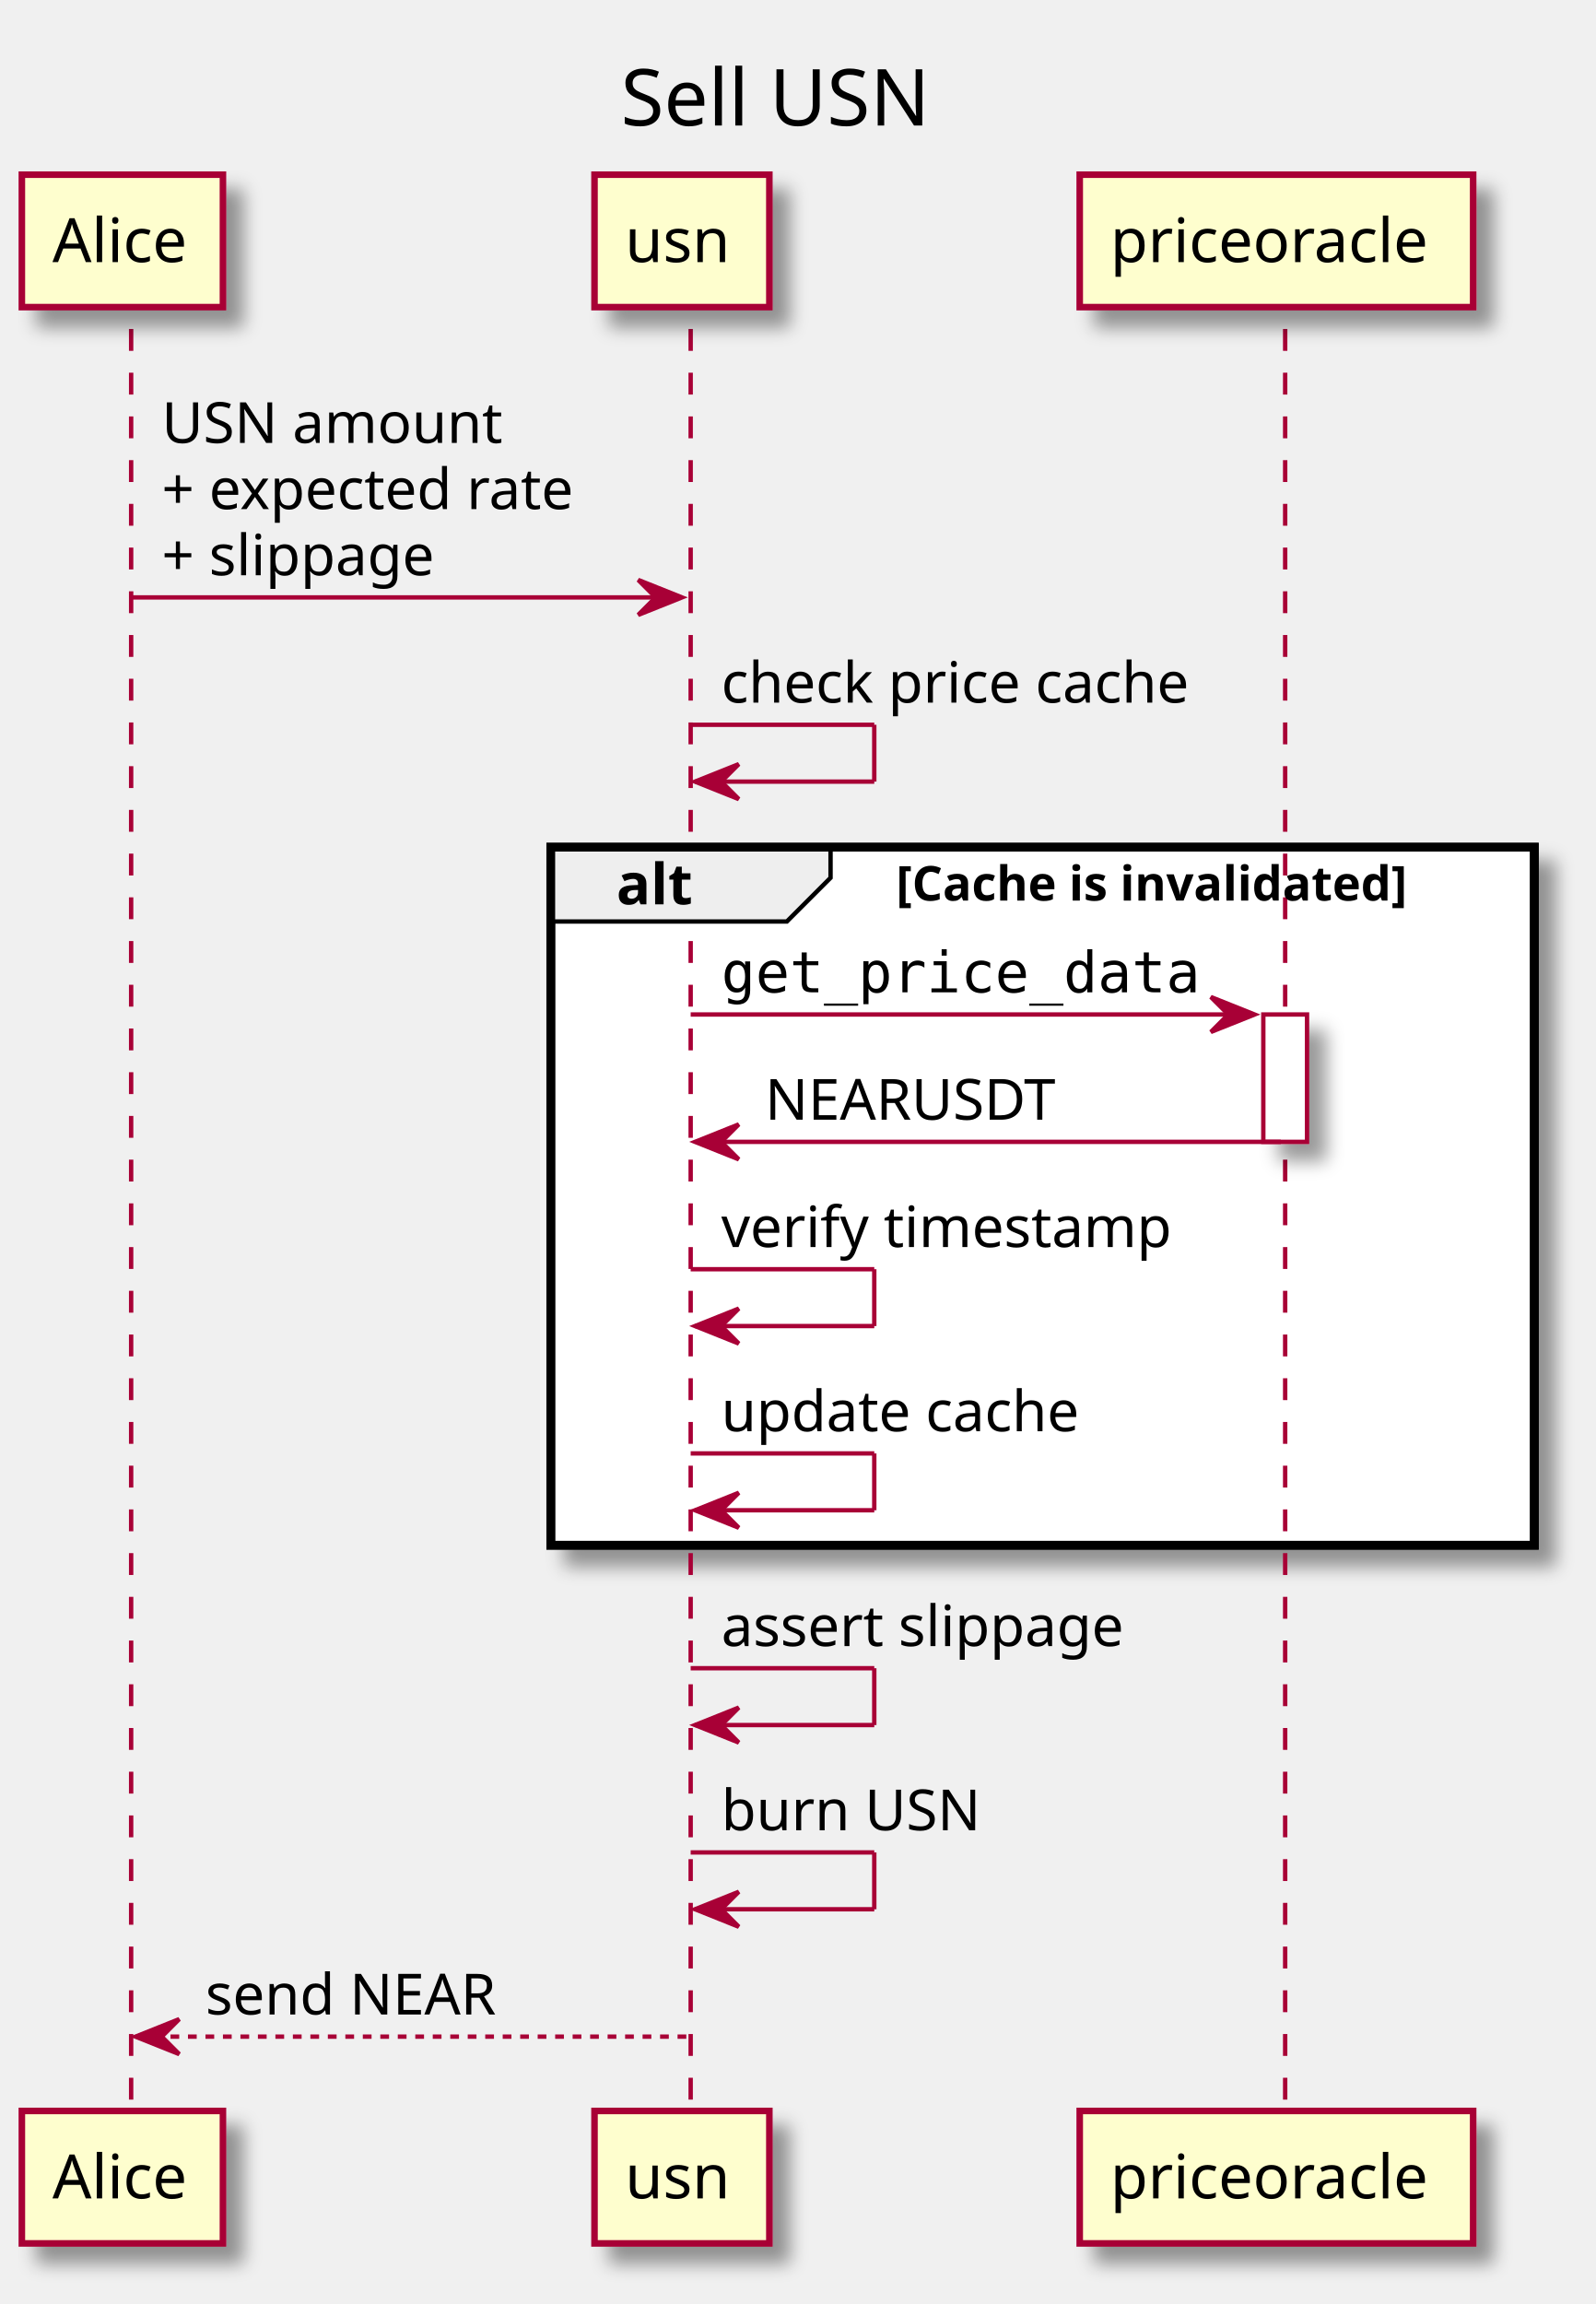
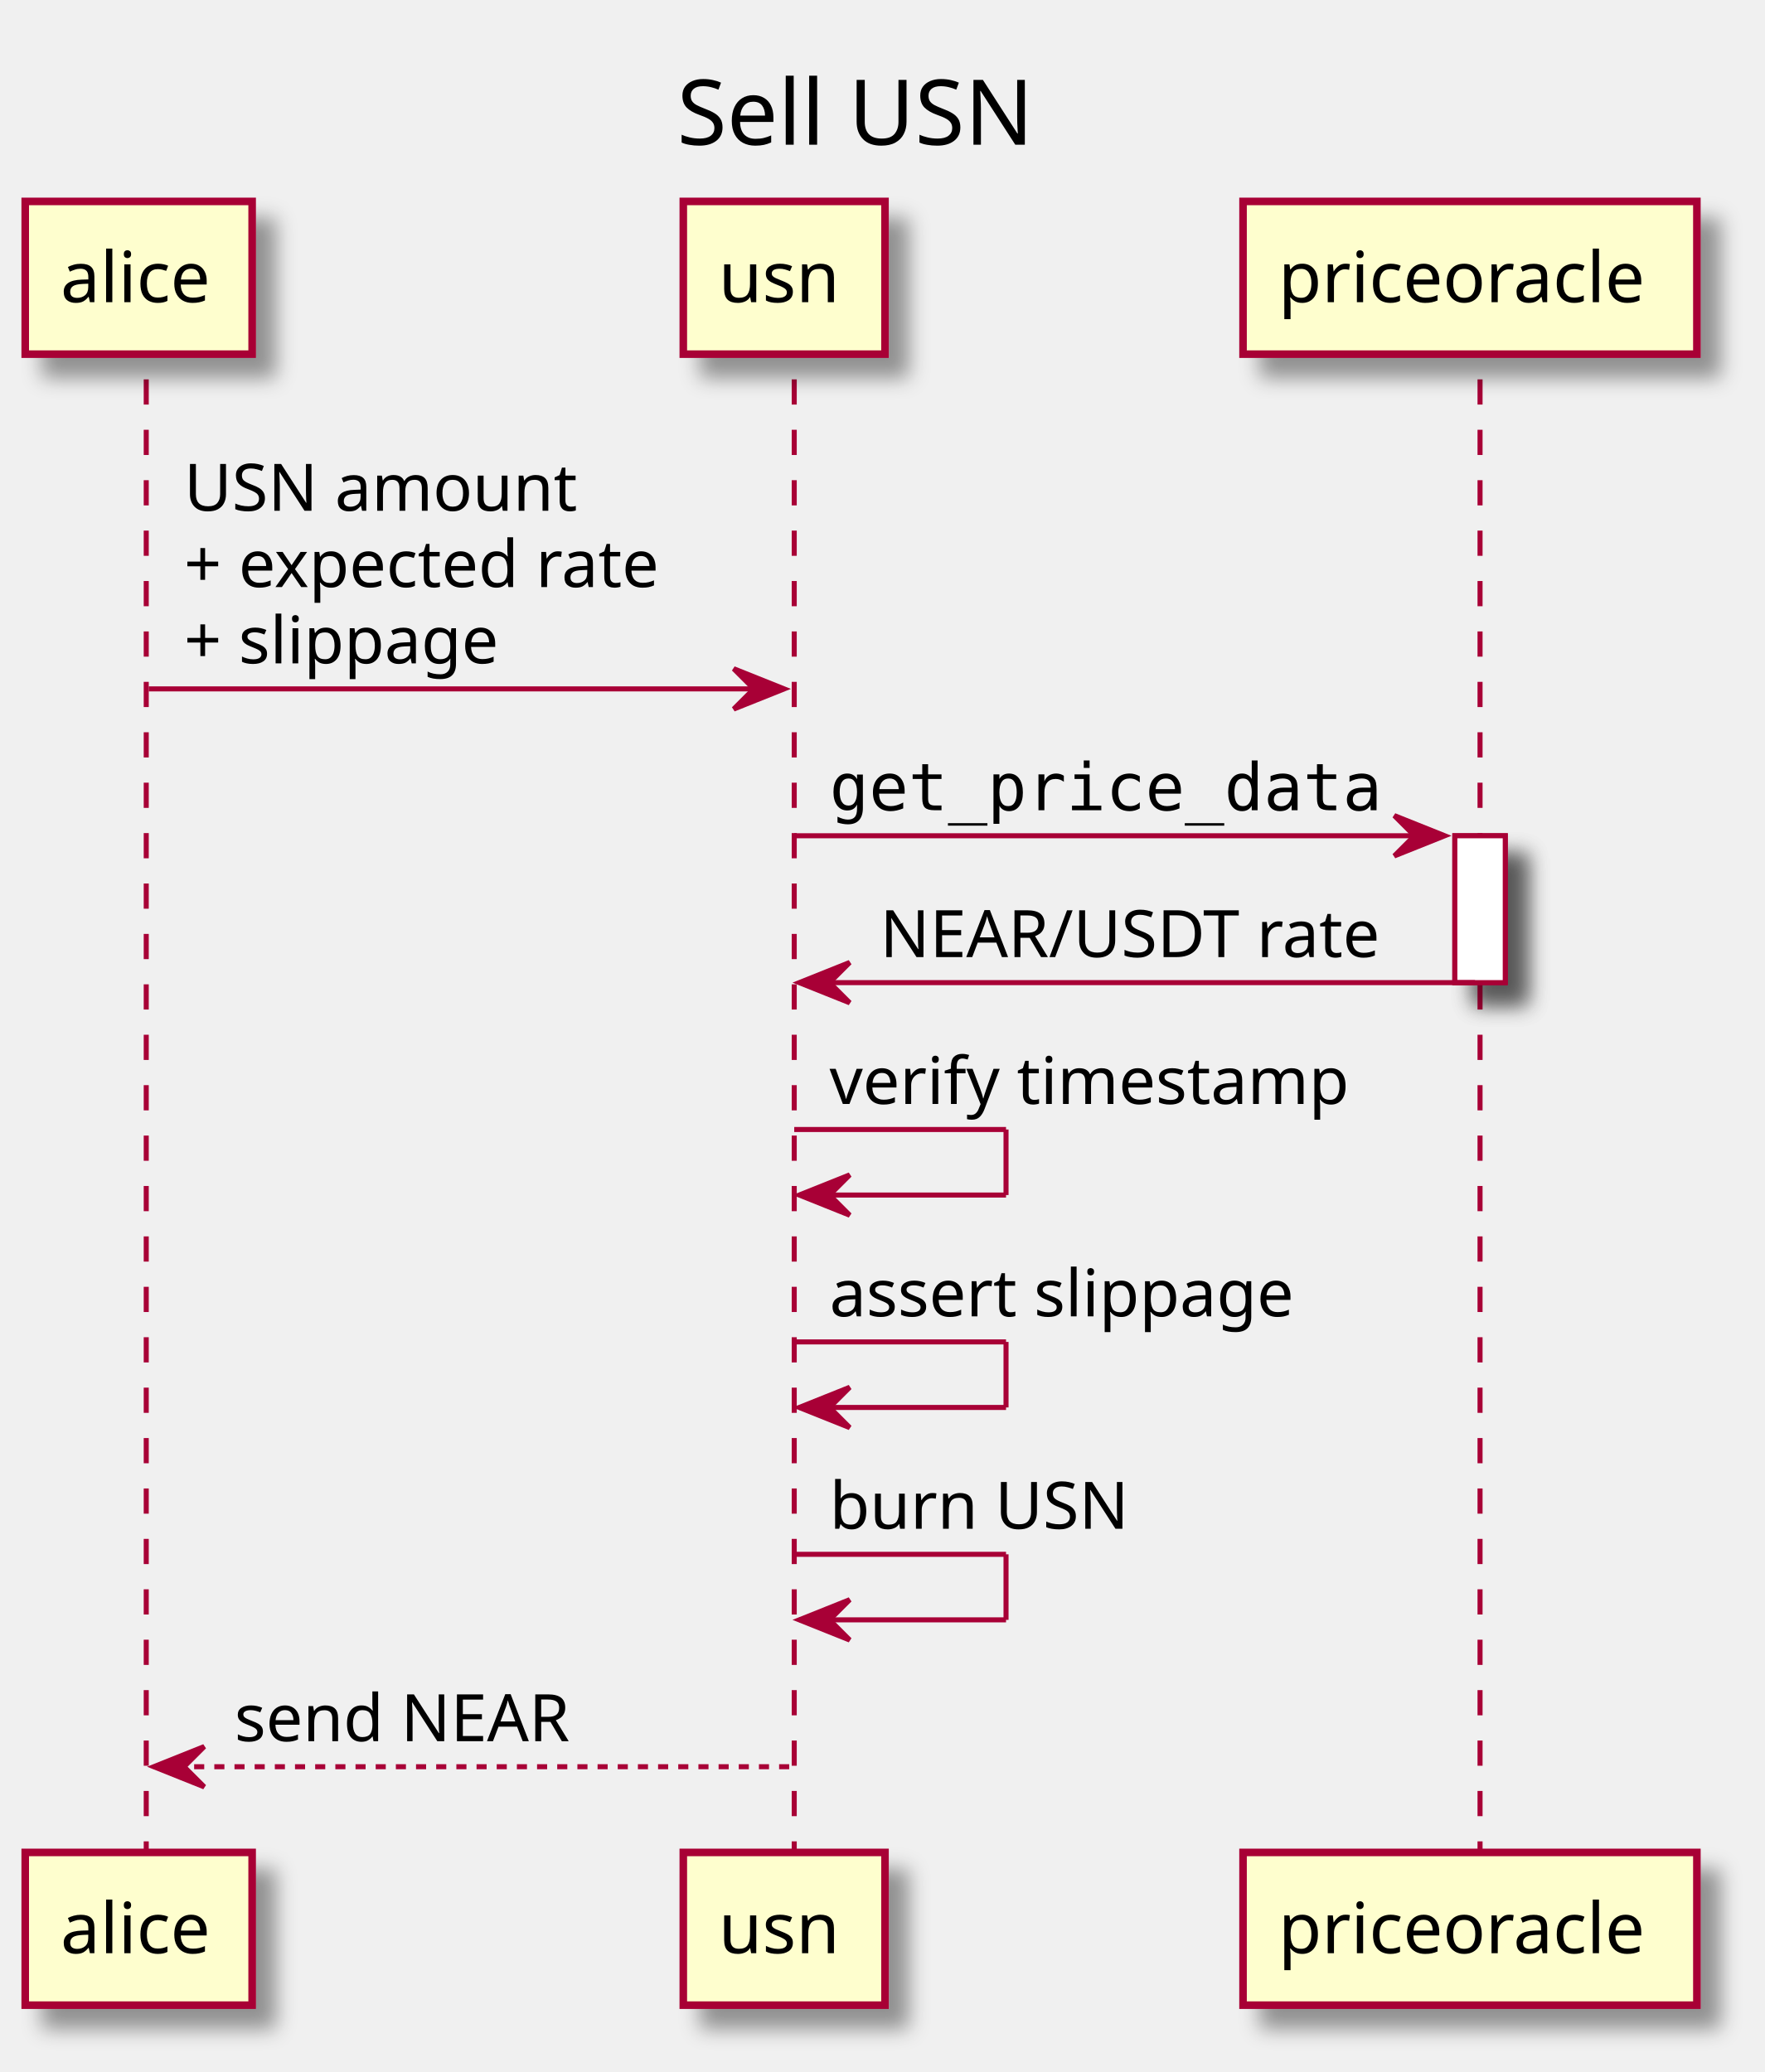
- <svg xmlns="http://www.w3.org/2000/svg" contentScriptType="application/ecmascript" contentStyleType="text/css" height="527px" preserveAspectRatio="none" style="width:365px;height:527px;background:#FFFFFF;" version="1.1" viewBox="0 0 365 527" width="365px" zoomAndPan="magnify">
+ <svg xmlns="http://www.w3.org/2000/svg" contentScriptType="application/ecmascript" contentStyleType="text/css" height="411px" preserveAspectRatio="none" style="width:350px;height:411px;background:#FFFFFF;" version="1.1" viewBox="0 0 350 411" width="350px" zoomAndPan="magnify">
  <defs>
-     <filter height="300%" id="f1int8kgg2w987" width="300%" x="-1" y="-1">
+     <filter height="300%" id="f1ivl4ypislfyx" width="300%" x="-1" y="-1">
      <feGaussianBlur result="blurOut" stdDeviation="2.0" />
      <feColorMatrix in="blurOut" result="blurOut2" type="matrix" values="0 0 0 0 0 0 0 0 0 0 0 0 0 0 0 0 0 0 .4 0" />
      <feOffset dx="4.0" dy="4.0" in="blurOut2" result="blurOut3" />
      <feBlend in="SourceGraphic" in2="blurOut3" mode="normal" />
    </filter>
  </defs>
  <g>
-     <text fill="#000000" font-family="sans-serif" font-size="18" lengthAdjust="spacing" textLength="77" x="142" y="28.708">Sell USN</text>
-     <rect fill="#FFFFFF" filter="url(#f1int8kgg2w987)" height="29.133" style="stroke:#A80036;stroke-width:1.0;" width="10" x="289" y="232.047" />
-     <rect fill="#FFFFFF" filter="url(#f1int8kgg2w987)" height="159.664" style="stroke:#000000;stroke-width:2.0;" width="225" x="126" y="193.781" />
-     <line style="stroke:#A80036;stroke-width:1.0;stroke-dasharray:5.0,5.0;" x1="30" x2="30" y1="75.25" y2="483.844" />
-     <line style="stroke:#A80036;stroke-width:1.0;stroke-dasharray:5.0,5.0;" x1="158" x2="158" y1="75.25" y2="483.844" />
-     <line style="stroke:#A80036;stroke-width:1.0;stroke-dasharray:5.0,5.0;" x1="294" x2="294" y1="75.25" y2="483.844" />
-     <rect fill="#FEFECE" filter="url(#f1int8kgg2w987)" height="30.297" style="stroke:#A80036;stroke-width:1.5;" width="46" x="5" y="39.953" />
-     <text fill="#000000" font-family="sans-serif" font-size="14" lengthAdjust="spacing" textLength="32" x="12" y="59.948">Alice</text>
-     <rect fill="#FEFECE" filter="url(#f1int8kgg2w987)" height="30.297" style="stroke:#A80036;stroke-width:1.5;" width="46" x="5" y="482.844" />
-     <text fill="#000000" font-family="sans-serif" font-size="14" lengthAdjust="spacing" textLength="32" x="12" y="502.839">Alice</text>
-     <rect fill="#FEFECE" filter="url(#f1int8kgg2w987)" height="30.297" style="stroke:#A80036;stroke-width:1.5;" width="40" x="136" y="39.953" />
-     <text fill="#000000" font-family="sans-serif" font-size="14" lengthAdjust="spacing" textLength="26" x="143" y="59.948">usn</text>
-     <rect fill="#FEFECE" filter="url(#f1int8kgg2w987)" height="30.297" style="stroke:#A80036;stroke-width:1.5;" width="40" x="136" y="482.844" />
-     <text fill="#000000" font-family="sans-serif" font-size="14" lengthAdjust="spacing" textLength="26" x="143" y="502.839">usn</text>
-     <rect fill="#FEFECE" filter="url(#f1int8kgg2w987)" height="30.297" style="stroke:#A80036;stroke-width:1.5;" width="90" x="247" y="39.953" />
-     <text fill="#000000" font-family="sans-serif" font-size="14" lengthAdjust="spacing" textLength="76" x="254" y="59.948">priceoracle</text>
-     <rect fill="#FEFECE" filter="url(#f1int8kgg2w987)" height="30.297" style="stroke:#A80036;stroke-width:1.5;" width="90" x="247" y="482.844" />
-     <text fill="#000000" font-family="sans-serif" font-size="14" lengthAdjust="spacing" textLength="76" x="254" y="502.839">priceoracle</text>
-     <rect fill="#FFFFFF" filter="url(#f1int8kgg2w987)" height="29.133" style="stroke:#A80036;stroke-width:1.0;" width="10" x="289" y="232.047" />
-     <polygon fill="#A80036" points="146,132.648,156,136.648,146,140.648,150,136.648" style="stroke:#A80036;stroke-width:1.0;" />
-     <line style="stroke:#A80036;stroke-width:1.0;" x1="30" x2="152" y1="136.648" y2="136.648" />
-     <text fill="#000000" font-family="sans-serif" font-size="13" lengthAdjust="spacing" textLength="83" x="37" y="101.317">USN amount</text>
-     <text fill="#000000" font-family="sans-serif" font-size="13" lengthAdjust="spacing" textLength="104" x="37" y="116.45">+ expected rate</text>
-     <text fill="#000000" font-family="sans-serif" font-size="13" lengthAdjust="spacing" textLength="68" x="37" y="131.583">+ slippage</text>
-     <line style="stroke:#A80036;stroke-width:1.0;" x1="158" x2="200" y1="165.781" y2="165.781" />
-     <line style="stroke:#A80036;stroke-width:1.0;" x1="200" x2="200" y1="165.781" y2="178.781" />
-     <line style="stroke:#A80036;stroke-width:1.0;" x1="159" x2="200" y1="178.781" y2="178.781" />
-     <polygon fill="#A80036" points="169,174.781,159,178.781,169,182.781,165,178.781" style="stroke:#A80036;stroke-width:1.0;" />
-     <text fill="#000000" font-family="sans-serif" font-size="13" lengthAdjust="spacing" textLength="114" x="165" y="160.715">check price cache</text>
-     <path d="M126,193.781 L190,193.781 L190,200.781 L180,210.781 L126,210.781 L126,193.781 " fill="#EEEEEE" style="stroke:#000000;stroke-width:1.0;" />
-     <rect fill="none" height="159.664" style="stroke:#000000;stroke-width:2.0;" width="225" x="126" y="193.781" />
-     <text fill="#000000" font-family="sans-serif" font-size="13" font-weight="bold" lengthAdjust="spacing" textLength="19" x="141" y="206.848">alt</text>
-     <text fill="#000000" font-family="sans-serif" font-size="11" font-weight="bold" lengthAdjust="spacing" textLength="141" x="205" y="205.992">[Cache is invalidated]</text>
-     <polygon fill="#A80036" points="277,228.047,287,232.047,277,236.047,281,232.047" style="stroke:#A80036;stroke-width:1.0;" />
-     <line style="stroke:#A80036;stroke-width:1.0;" x1="158" x2="283" y1="232.047" y2="232.047" />
-     <text fill="#000000" font-family="monospace" font-size="13" lengthAdjust="spacing" textLength="112" x="165" y="226.981">get_price_data</text>
-     <polygon fill="#A80036" points="169,257.18,159,261.18,169,265.18,165,261.18" style="stroke:#A80036;stroke-width:1.0;" />
-     <line style="stroke:#A80036;stroke-width:1.0;" x1="163" x2="293" y1="261.18" y2="261.18" />
-     <text fill="#000000" font-family="sans-serif" font-size="13" lengthAdjust="spacing" textLength="71" x="175" y="256.114">NEARUSDT</text>
-     <line style="stroke:#A80036;stroke-width:1.0;" x1="158" x2="200" y1="290.312" y2="290.312" />
-     <line style="stroke:#A80036;stroke-width:1.0;" x1="200" x2="200" y1="290.312" y2="303.312" />
-     <line style="stroke:#A80036;stroke-width:1.0;" x1="159" x2="200" y1="303.312" y2="303.312" />
-     <polygon fill="#A80036" points="169,299.312,159,303.312,169,307.312,165,303.312" style="stroke:#A80036;stroke-width:1.0;" />
-     <text fill="#000000" font-family="sans-serif" font-size="13" lengthAdjust="spacing" textLength="108" x="165" y="285.247">verify timestamp</text>
-     <line style="stroke:#A80036;stroke-width:1.0;" x1="158" x2="200" y1="332.445" y2="332.445" />
-     <line style="stroke:#A80036;stroke-width:1.0;" x1="200" x2="200" y1="332.445" y2="345.445" />
-     <line style="stroke:#A80036;stroke-width:1.0;" x1="159" x2="200" y1="345.445" y2="345.445" />
-     <polygon fill="#A80036" points="169,341.445,159,345.445,169,349.445,165,345.445" style="stroke:#A80036;stroke-width:1.0;" />
-     <text fill="#000000" font-family="sans-serif" font-size="13" lengthAdjust="spacing" textLength="87" x="165" y="327.379">update cache</text>
-     <line style="stroke:#A80036;stroke-width:1.0;" x1="158" x2="200" y1="381.578" y2="381.578" />
-     <line style="stroke:#A80036;stroke-width:1.0;" x1="200" x2="200" y1="381.578" y2="394.578" />
-     <line style="stroke:#A80036;stroke-width:1.0;" x1="159" x2="200" y1="394.578" y2="394.578" />
-     <polygon fill="#A80036" points="169,390.578,159,394.578,169,398.578,165,394.578" style="stroke:#A80036;stroke-width:1.0;" />
-     <text fill="#000000" font-family="sans-serif" font-size="13" lengthAdjust="spacing" textLength="97" x="165" y="376.512">assert slippage</text>
-     <line style="stroke:#A80036;stroke-width:1.0;" x1="158" x2="200" y1="423.711" y2="423.711" />
-     <line style="stroke:#A80036;stroke-width:1.0;" x1="200" x2="200" y1="423.711" y2="436.711" />
-     <line style="stroke:#A80036;stroke-width:1.0;" x1="159" x2="200" y1="436.711" y2="436.711" />
-     <polygon fill="#A80036" points="169,432.711,159,436.711,169,440.711,165,436.711" style="stroke:#A80036;stroke-width:1.0;" />
-     <text fill="#000000" font-family="sans-serif" font-size="13" lengthAdjust="spacing" textLength="62" x="165" y="418.645">burn USN</text>
-     <polygon fill="#A80036" points="41,461.844,31,465.844,41,469.844,37,465.844" style="stroke:#A80036;stroke-width:1.0;" />
-     <line style="stroke:#A80036;stroke-width:1.0;stroke-dasharray:2.0,2.0;" x1="35" x2="157" y1="465.844" y2="465.844" />
-     <text fill="#000000" font-family="sans-serif" font-size="13" lengthAdjust="spacing" textLength="70" x="47" y="460.778">send NEAR</text>
+     <text fill="#000000" font-family="sans-serif" font-size="18" lengthAdjust="spacing" textLength="77" x="134.25" y="28.708">Sell USN</text>
+     <rect fill="#FFFFFF" filter="url(#f1ivl4ypislfyx)" height="29.133" style="stroke:#A80036;stroke-width:1.0;" width="10" x="288.5" y="165.781" />
+     <line style="stroke:#A80036;stroke-width:1.0;stroke-dasharray:5.0,5.0;" x1="29" x2="29" y1="75.25" y2="368.445" />
+     <line style="stroke:#A80036;stroke-width:1.0;stroke-dasharray:5.0,5.0;" x1="157.5" x2="157.5" y1="75.25" y2="368.445" />
+     <line style="stroke:#A80036;stroke-width:1.0;stroke-dasharray:5.0,5.0;" x1="293.5" x2="293.5" y1="75.25" y2="368.445" />
+     <rect fill="#FEFECE" filter="url(#f1ivl4ypislfyx)" height="30.297" style="stroke:#A80036;stroke-width:1.5;" width="45" x="5" y="39.953" />
+     <text fill="#000000" font-family="sans-serif" font-size="14" lengthAdjust="spacing" textLength="31" x="12" y="59.948">alice</text>
+     <rect fill="#FEFECE" filter="url(#f1ivl4ypislfyx)" height="30.297" style="stroke:#A80036;stroke-width:1.5;" width="45" x="5" y="367.445" />
+     <text fill="#000000" font-family="sans-serif" font-size="14" lengthAdjust="spacing" textLength="31" x="12" y="387.44">alice</text>
+     <rect fill="#FEFECE" filter="url(#f1ivl4ypislfyx)" height="30.297" style="stroke:#A80036;stroke-width:1.5;" width="40" x="135.5" y="39.953" />
+     <text fill="#000000" font-family="sans-serif" font-size="14" lengthAdjust="spacing" textLength="26" x="142.5" y="59.948">usn</text>
+     <rect fill="#FEFECE" filter="url(#f1ivl4ypislfyx)" height="30.297" style="stroke:#A80036;stroke-width:1.5;" width="40" x="135.5" y="367.445" />
+     <text fill="#000000" font-family="sans-serif" font-size="14" lengthAdjust="spacing" textLength="26" x="142.5" y="387.44">usn</text>
+     <rect fill="#FEFECE" filter="url(#f1ivl4ypislfyx)" height="30.297" style="stroke:#A80036;stroke-width:1.5;" width="90" x="246.5" y="39.953" />
+     <text fill="#000000" font-family="sans-serif" font-size="14" lengthAdjust="spacing" textLength="76" x="253.5" y="59.948">priceoracle</text>
+     <rect fill="#FEFECE" filter="url(#f1ivl4ypislfyx)" height="30.297" style="stroke:#A80036;stroke-width:1.5;" width="90" x="246.5" y="367.445" />
+     <text fill="#000000" font-family="sans-serif" font-size="14" lengthAdjust="spacing" textLength="76" x="253.5" y="387.44">priceoracle</text>
+     <rect fill="#FFFFFF" filter="url(#f1ivl4ypislfyx)" height="29.133" style="stroke:#A80036;stroke-width:1.0;" width="10" x="288.5" y="165.781" />
+     <polygon fill="#A80036" points="145.5,132.648,155.5,136.648,145.5,140.648,149.5,136.648" style="stroke:#A80036;stroke-width:1.0;" />
+     <line style="stroke:#A80036;stroke-width:1.0;" x1="29.5" x2="151.5" y1="136.648" y2="136.648" />
+     <text fill="#000000" font-family="sans-serif" font-size="13" lengthAdjust="spacing" textLength="83" x="36.5" y="101.317">USN amount</text>
+     <text fill="#000000" font-family="sans-serif" font-size="13" lengthAdjust="spacing" textLength="104" x="36.5" y="116.45">+ expected rate</text>
+     <text fill="#000000" font-family="sans-serif" font-size="13" lengthAdjust="spacing" textLength="68" x="36.5" y="131.583">+ slippage</text>
+     <polygon fill="#A80036" points="276.5,161.781,286.5,165.781,276.5,169.781,280.5,165.781" style="stroke:#A80036;stroke-width:1.0;" />
+     <line style="stroke:#A80036;stroke-width:1.0;" x1="157.5" x2="282.5" y1="165.781" y2="165.781" />
+     <text fill="#000000" font-family="monospace" font-size="13" lengthAdjust="spacing" textLength="112" x="164.5" y="160.715">get_price_data</text>
+     <polygon fill="#A80036" points="168.5,190.914,158.5,194.914,168.5,198.914,164.5,194.914" style="stroke:#A80036;stroke-width:1.0;" />
+     <line style="stroke:#A80036;stroke-width:1.0;" x1="162.5" x2="292.5" y1="194.914" y2="194.914" />
+     <text fill="#000000" font-family="sans-serif" font-size="13" lengthAdjust="spacing" textLength="105" x="174.5" y="189.848">NEAR/USDT rate</text>
+     <line style="stroke:#A80036;stroke-width:1.0;" x1="157.5" x2="199.5" y1="224.047" y2="224.047" />
+     <line style="stroke:#A80036;stroke-width:1.0;" x1="199.5" x2="199.5" y1="224.047" y2="237.047" />
+     <line style="stroke:#A80036;stroke-width:1.0;" x1="158.5" x2="199.5" y1="237.047" y2="237.047" />
+     <polygon fill="#A80036" points="168.5,233.047,158.5,237.047,168.5,241.047,164.5,237.047" style="stroke:#A80036;stroke-width:1.0;" />
+     <text fill="#000000" font-family="sans-serif" font-size="13" lengthAdjust="spacing" textLength="108" x="164.5" y="218.981">verify timestamp</text>
+     <line style="stroke:#A80036;stroke-width:1.0;" x1="157.5" x2="199.5" y1="266.18" y2="266.18" />
+     <line style="stroke:#A80036;stroke-width:1.0;" x1="199.5" x2="199.5" y1="266.18" y2="279.18" />
+     <line style="stroke:#A80036;stroke-width:1.0;" x1="158.5" x2="199.5" y1="279.18" y2="279.18" />
+     <polygon fill="#A80036" points="168.5,275.18,158.5,279.18,168.5,283.18,164.5,279.18" style="stroke:#A80036;stroke-width:1.0;" />
+     <text fill="#000000" font-family="sans-serif" font-size="13" lengthAdjust="spacing" textLength="97" x="164.5" y="261.114">assert slippage</text>
+     <line style="stroke:#A80036;stroke-width:1.0;" x1="157.5" x2="199.5" y1="308.312" y2="308.312" />
+     <line style="stroke:#A80036;stroke-width:1.0;" x1="199.5" x2="199.5" y1="308.312" y2="321.312" />
+     <line style="stroke:#A80036;stroke-width:1.0;" x1="158.5" x2="199.5" y1="321.312" y2="321.312" />
+     <polygon fill="#A80036" points="168.5,317.312,158.5,321.312,168.5,325.312,164.5,321.312" style="stroke:#A80036;stroke-width:1.0;" />
+     <text fill="#000000" font-family="sans-serif" font-size="13" lengthAdjust="spacing" textLength="62" x="164.5" y="303.247">burn USN</text>
+     <polygon fill="#A80036" points="40.5,346.445,30.5,350.445,40.5,354.445,36.5,350.445" style="stroke:#A80036;stroke-width:1.0;" />
+     <line style="stroke:#A80036;stroke-width:1.0;stroke-dasharray:2.0,2.0;" x1="34.5" x2="156.5" y1="350.445" y2="350.445" />
+     <text fill="#000000" font-family="sans-serif" font-size="13" lengthAdjust="spacing" textLength="70" x="46.5" y="345.379">send NEAR</text>
  </g>
</svg>
